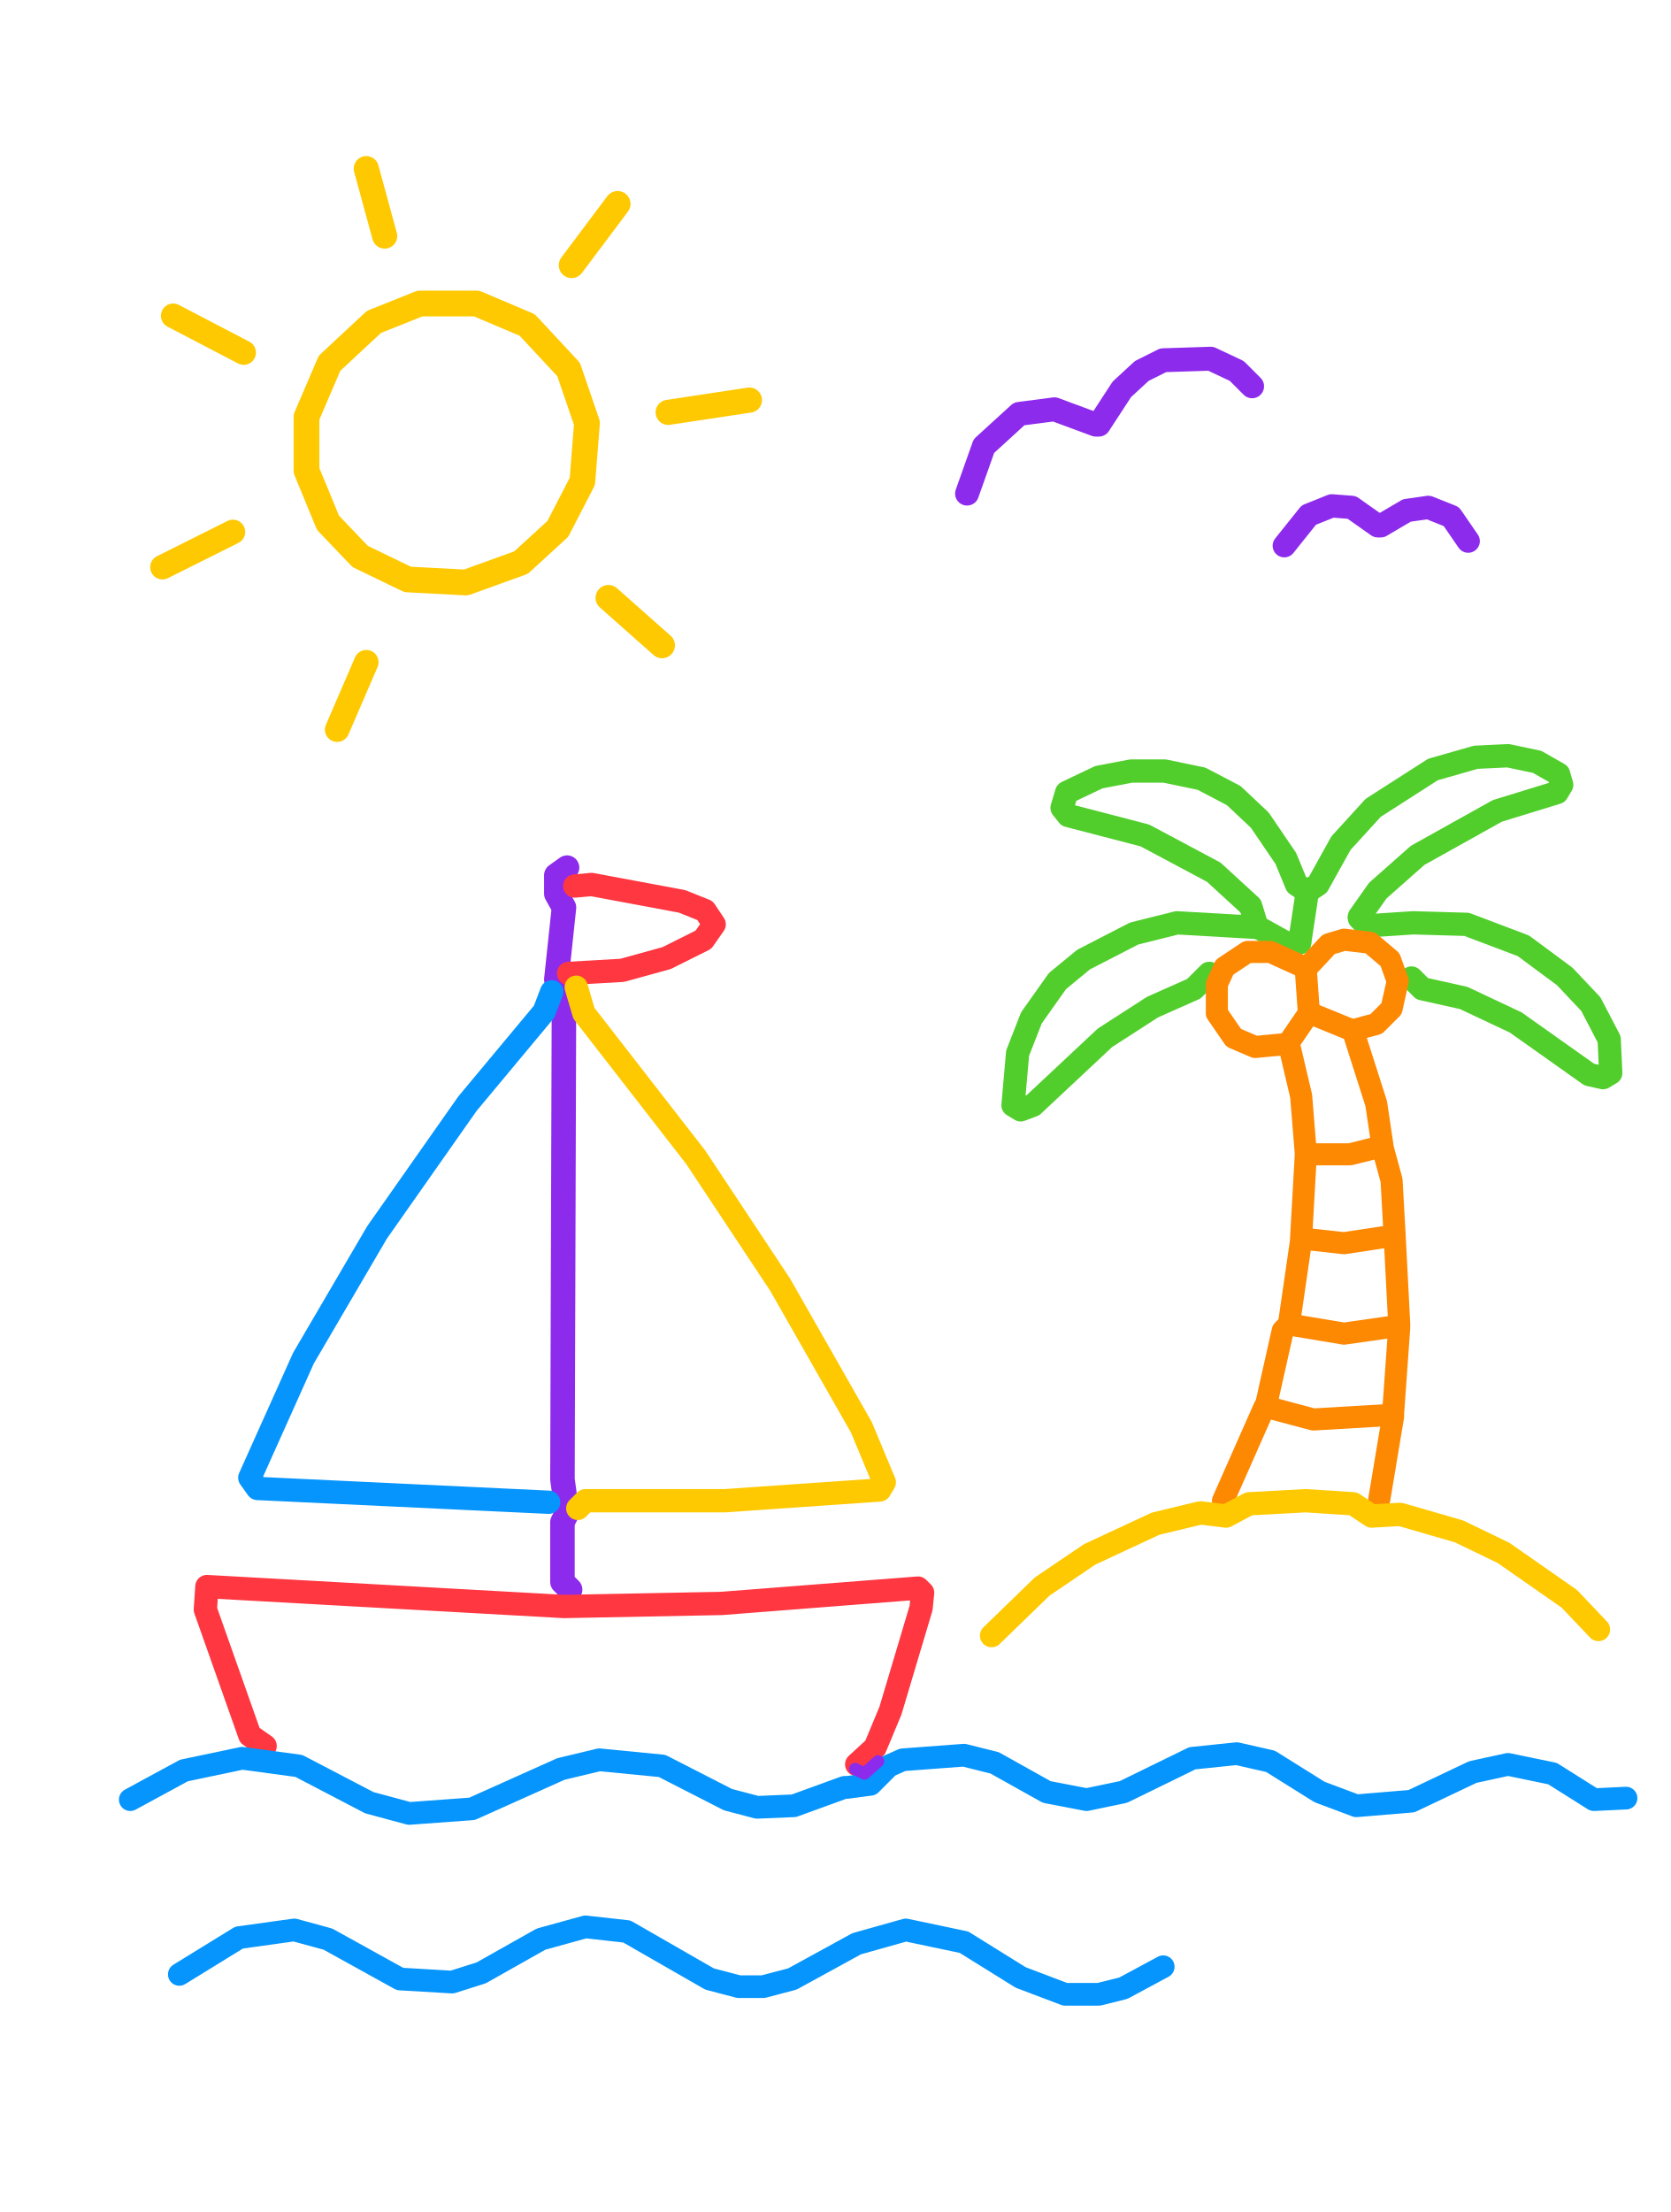
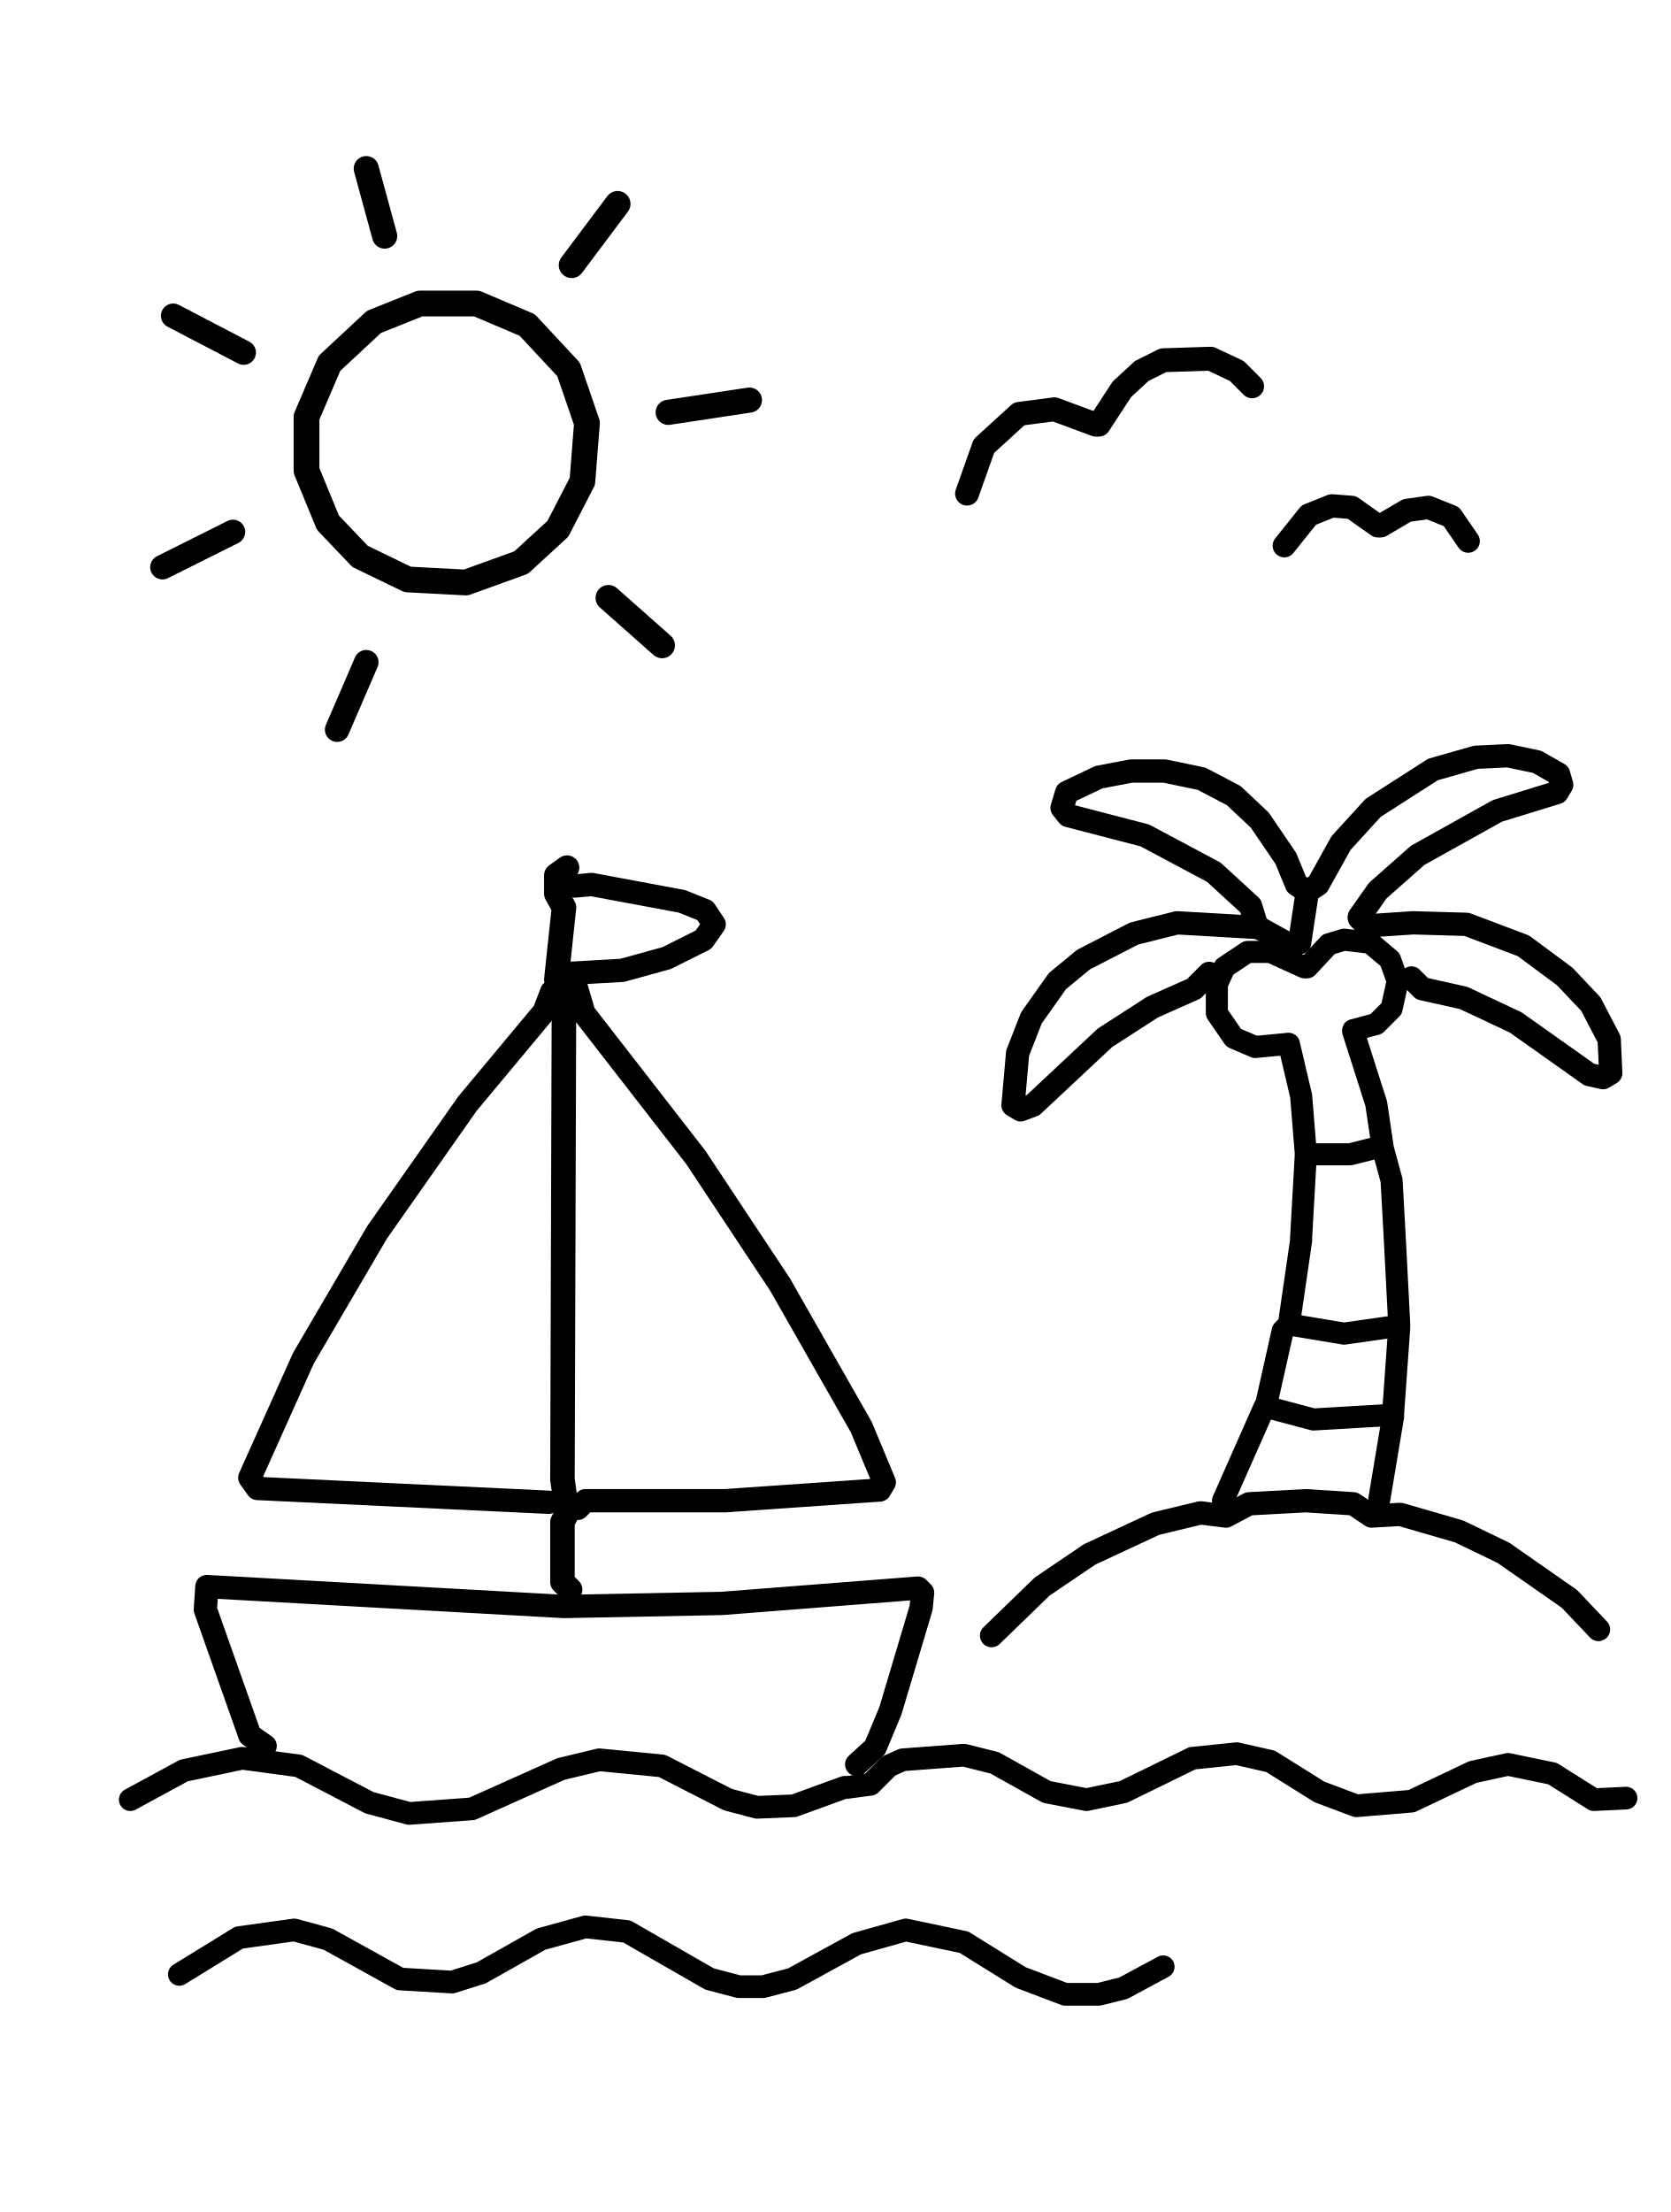
- <svg xmlns="http://www.w3.org/2000/svg" version="1.1" viewBox="0 0 1090 1443">
-   <g fill="none" stroke-linecap="round" stroke-linejoin="round" vector-effect="non-scaling-stroke">
-     <path d="M 251 154 L 239 110" stroke="#FEC901" stroke-width="16.4" />
-     <path d="M 403 133 L 373 173" stroke="#FEC901" stroke-width="16.8" />
-     <path d="M 304 380 L 266 378 L 235 363 L 214 341 L 200 307 L 200 272 L 215 237 L 244 210 L 274 198 L 311 198 L 344 212 L 371 241 L 383 276 L 380 314 L 364 345 L 340 367 L 304 380 Z" stroke="#FEC901" stroke-width="16.8" />
-     <path d="M 113 206 L 159 230" stroke="#FEC901" stroke-width="16.0" />
-     <path d="M 717 277 L 732 254 L 745 242 L 759 235 L 790 234 L 807 242 L 817 252" stroke="#8D2BED" stroke-width="15.6" />
-     <path d="M 631 322 L 642 291 L 665 270 L 688 267 L 715 277" stroke="#8D2BED" stroke-width="15.6" />
-     <path d="M 436 269 L 489 261" stroke="#FEC901" stroke-width="16.4" />
-     <path d="M 958 353 L 947 337 L 932 331 L 918 333 L 901 343" stroke="#8D2BED" stroke-width="15.2" />
-     <path d="M 899 343 L 882 331 L 869 330 L 854 336 L 838 356" stroke="#8D2BED" stroke-width="15.2" />
-     <path d="M 152 347 L 106 370" stroke="#FEC901" stroke-width="16.0" />
-     <path d="M 397 390 L 432 421" stroke="#FEC901" stroke-width="16.8" />
-     <path d="M 220 476 L 239 432" stroke="#FEC901" stroke-width="16.0" />
-     <path d="M 852 581 L 846 577 L 839 560 L 822 535 L 805 519 L 784 508 L 760 503 L 738 503 L 717 507 L 696 517 L 693 527 L 697 532 L 747 545 L 792 569 L 816 591 L 820 604" stroke="#51CE2C" stroke-width="15.2" />
-     <path d="M 887 599 L 892 604 L 922 602 L 957 603 L 994 617 L 1021 637 L 1038 655 L 1050 678 L 1051 700 L 1046 703 L 1037 701 L 989 667 L 955 651 L 928 645 L 921 638" stroke="#51CE2C" stroke-width="15.2" />
-     <path d="M 820 605 L 768 602 L 740 609 L 707 626 L 690 640 L 673 664 L 664 687 L 661 721 L 666 724 L 674 721 L 721 677 L 752 657 L 779 645 L 789 635" stroke="#51CE2C" stroke-width="15.2" />
-     <path d="M 848 615 L 853 582" stroke="#51CE2C" stroke-width="15.2" />
-     <path d="M 848 615 L 839 615 L 821 605" stroke="#51CE2C" stroke-width="15.2" />
-     <path d="M 887 598 L 899 581 L 925 558 L 977 529 L 1016 517 L 1019 512 L 1017 505 L 1003 497 L 984 493 L 963 494 L 935 502 L 896 527 L 875 550 L 860 577 L 854 581" stroke="#51CE2C" stroke-width="15.2" />
-     <path d="M 370 566 L 363 571 L 363 583 L 368 592 L 363 639 L 368 648 L 367 965 L 370 987 L 367 993 L 367 1032 L 372 1037" stroke="#8D2BED" stroke-width="16.0" />
-     <path d="M 375 578 L 386 577 L 445 588 L 460 594 L 466 603 L 459 613 L 435 625 L 406 633 L 371 635" stroke="#FE3741" stroke-width="15.2" />
-     <path d="M 840 681 L 819 683 L 805 677 L 794 661 L 794 642 L 799 631 L 814 621 L 829 621 L 851 631" stroke="#FD8802" stroke-width="14.4" />
-     <path d="M 913 864 L 910 806" stroke="#FD8802" stroke-width="14.4" />
-     <path d="M 849 809 L 841 864" stroke="#FD8802" stroke-width="14.4" />
-     <path d="M 854 660 L 852 632" stroke="#FD8802" stroke-width="14.4" />
-     <path d="M 913 866 L 909 922" stroke="#FD8802" stroke-width="14.4" />
-     <path d="M 883 672 L 898 668 L 908 658 L 912 640 L 907 626 L 894 615 L 877 613 L 867 616 L 853 631" stroke="#FD8802" stroke-width="14.4" />
-     <path d="M 855 661 L 882 672" stroke="#FD8802" stroke-width="14.4" />
-     <path d="M 841 680 L 854 661" stroke="#FD8802" stroke-width="14.4" />
-     <path d="M 910 806 L 908 770 L 902 748" stroke="#FD8802" stroke-width="14.4" />
-     <path d="M 910 806 L 877 811 L 850 808" stroke="#FD8802" stroke-width="14.4" />
-     <path d="M 798 979 L 825 918" stroke="#FD8802" stroke-width="14.4" />
-     <path d="M 826 917 L 837 868 L 841 864" stroke="#FD8802" stroke-width="14.4" />
-     <path d="M 900 978 L 909 924" stroke="#FD8802" stroke-width="14.4" />
-     <path d="M 883 673 L 898 720 L 902 747" stroke="#FD8802" stroke-width="14.4" />
-     <path d="M 841 864 L 877 870 L 912 865" stroke="#FD8802" stroke-width="14.4" />
-     <path d="M 901 748 L 881 753 L 853 753" stroke="#FD8802" stroke-width="14.4" />
-     <path d="M 827 918 L 857 926 L 908 923" stroke="#FD8802" stroke-width="14.4" />
-     <path d="M 841 681 L 849 715 L 852 752" stroke="#FD8802" stroke-width="14.4" />
-     <path d="M 849 807 L 852 754" stroke="#FD8802" stroke-width="14.4" />
-     <path d="M 377 984 L 382 979 L 473 979 L 574 972 L 577 967 L 562 931 L 509 838 L 454 755 L 381 661 L 376 644" stroke="#FEC901" stroke-width="15.2" />
-     <path d="M 360 647 L 355 660 L 305 720 L 246 804 L 198 886 L 163 964 L 168 971 L 358 980" stroke="#0695FD" stroke-width="15.2" />
-     <path d="M 914 988 L 952 999 L 981 1013 L 1024 1043 L 1043 1063" stroke="#FEC901" stroke-width="15.2" />
-     <path d="M 647 1067 L 680 1035 L 711 1014 L 754 994 L 783 987" stroke="#FEC901" stroke-width="15.2" />
-     <path d="M 784 987 L 800 989 L 815 981 L 852 979 L 883 981 L 895 989 L 912 988" stroke="#FEC901" stroke-width="15.2" />
-     <path d="M 559 1151 L 571 1140 L 581 1116 L 601 1049 L 602 1039 L 599 1036 L 471 1046 L 368 1048 L 135 1035 L 134 1050 L 163 1132 L 173 1139" stroke="#FE3741" stroke-width="15.2" />
-     <path d="M 551 1166 L 518 1178 L 494 1179 L 475 1174 L 432 1152 L 391 1148 L 366 1154 L 308 1180 L 267 1183 L 241 1176 L 195 1152 L 158 1147 L 120 1155 L 85 1174" stroke="#0695FD" stroke-width="14.8" />
-     <path d="M 1061 1173 L 1040 1174 L 1013 1157 L 984 1151 L 961 1156 L 921 1175 L 885 1178 L 861 1169 L 829 1149 L 807 1144 L 778 1147 L 733 1169 L 709 1174 L 683 1169 L 649 1150 L 629 1145 L 589 1148 L 580 1152 L 568 1164 L 553 1166" stroke="#0695FD" stroke-width="14.8" />
-     <path d="M 573 1149 L 564 1157 L 558 1154" stroke="#8D2BED" stroke-width="8.0" />
-     <path d="M 117 1288 L 156 1264 L 192 1259 L 214 1265 L 261 1291 L 295 1293 L 314 1287 L 353 1265 L 382 1257 L 409 1260 L 463 1291 L 482 1296 L 498 1296 L 517 1291 L 559 1268 L 591 1259 L 629 1267 L 666 1290 L 695 1301 L 717 1301 L 733 1297 L 759 1283" stroke="#0695FD" stroke-width="14.8" />
-   </g>
+ <svg xmlns="http://www.w3.org/2000/svg" version="1.1" viewBox="0.00 0.00 1090.00 1443.00">
+   <path d="M 251.000 154.000 L 239.000 110.000" fill="none" stroke="#000000" stroke-width="16.400" stroke-linecap="round" stroke-linejoin="round" />
+   <path d="M 403.000 133.000 L 373.000 173.000" fill="none" stroke="#000000" stroke-width="16.800" stroke-linecap="round" stroke-linejoin="round" />
+   <path d="M 304.000 380.000 L 266.000 378.000 L 235.000 363.000 L 214.000 341.000 L 200.000 307.000 L 200.000 272.000 L 215.000 237.000 L 244.000 210.000 L 274.000 198.000 L 311.000 198.000 L 344.000 212.000 L 371.000 241.000 L 383.000 276.000 L 380.000 314.000 L 364.000 345.000 L 340.000 367.000 L 304.000 380.000" fill="none" stroke="#000000" stroke-width="16.800" stroke-linecap="round" stroke-linejoin="round" />
+   <path d="M 113.000 206.000 L 159.000 230.000" fill="none" stroke="#000000" stroke-width="16.000" stroke-linecap="round" stroke-linejoin="round" />
+   <path d="M 717.000 277.000 L 732.000 254.000 L 745.000 242.000 L 759.000 235.000 L 790.000 234.000 L 807.000 242.000 L 817.000 252.000" fill="none" stroke="#000000" stroke-width="15.600" stroke-linecap="round" stroke-linejoin="round" />
+   <path d="M 631.000 322.000 L 642.000 291.000 L 665.000 270.000 L 688.000 267.000 L 715.000 277.000" fill="none" stroke="#000000" stroke-width="15.600" stroke-linecap="round" stroke-linejoin="round" />
+   <path d="M 436.000 269.000 L 489.000 261.000" fill="none" stroke="#000000" stroke-width="16.400" stroke-linecap="round" stroke-linejoin="round" />
+   <path d="M 958.000 353.000 L 947.000 337.000 L 932.000 331.000 L 918.000 333.000 L 901.000 343.000" fill="none" stroke="#000000" stroke-width="15.200" stroke-linecap="round" stroke-linejoin="round" />
+   <path d="M 899.000 343.000 L 882.000 331.000 L 869.000 330.000 L 854.000 336.000 L 838.000 356.000" fill="none" stroke="#000000" stroke-width="15.200" stroke-linecap="round" stroke-linejoin="round" />
+   <path d="M 152.000 347.000 L 106.000 370.000" fill="none" stroke="#000000" stroke-width="16.000" stroke-linecap="round" stroke-linejoin="round" />
+   <path d="M 397.000 390.000 L 432.000 421.000" fill="none" stroke="#000000" stroke-width="16.800" stroke-linecap="round" stroke-linejoin="round" />
+   <path d="M 220.000 476.000 L 239.000 432.000" fill="none" stroke="#000000" stroke-width="16.000" stroke-linecap="round" stroke-linejoin="round" />
+   <path d="M 852.000 581.000 L 846.000 577.000 L 839.000 560.000 L 822.000 535.000 L 805.000 519.000 L 784.000 508.000 L 760.000 503.000 L 738.000 503.000 L 717.000 507.000 L 696.000 517.000 L 693.000 527.000 L 697.000 532.000 L 747.000 545.000 L 792.000 569.000 L 816.000 591.000 L 820.000 604.000" fill="none" stroke="#000000" stroke-width="15.200" stroke-linecap="round" stroke-linejoin="round" />
+   <path d="M 887.000 599.000 L 892.000 604.000 L 922.000 602.000 L 957.000 603.000 L 994.000 617.000 L 1021.000 637.000 L 1038.000 655.000 L 1050.000 678.000 L 1051.000 700.000 L 1046.000 703.000 L 1037.000 701.000 L 989.000 667.000 L 955.000 651.000 L 928.000 645.000 L 921.000 638.000" fill="none" stroke="#000000" stroke-width="15.200" stroke-linecap="round" stroke-linejoin="round" />
+   <path d="M 820.000 605.000 L 768.000 602.000 L 740.000 609.000 L 707.000 626.000 L 690.000 640.000 L 673.000 664.000 L 664.000 687.000 L 661.000 721.000 L 666.000 724.000 L 674.000 721.000 L 721.000 677.000 L 752.000 657.000 L 779.000 645.000 L 789.000 635.000" fill="none" stroke="#000000" stroke-width="15.200" stroke-linecap="round" stroke-linejoin="round" />
+   <path d="M 887.000 598.000 L 899.000 581.000 L 925.000 558.000 L 977.000 529.000 L 1016.000 517.000 L 1019.000 512.000 L 1017.000 505.000 L 1003.000 497.000 L 984.000 493.000 L 963.000 494.000 L 935.000 502.000 L 896.000 527.000 L 875.000 550.000 L 860.000 577.000 L 854.000 581.000" fill="none" stroke="#000000" stroke-width="15.200" stroke-linecap="round" stroke-linejoin="round" />
+   <path d="M 370.000 566.000 L 363.000 571.000 L 363.000 583.000 L 368.000 592.000 L 363.000 639.000 L 368.000 648.000 L 367.000 965.000 L 370.000 987.000 L 367.000 993.000 L 367.000 1032.000 L 372.000 1037.000" fill="none" stroke="#000000" stroke-width="16.000" stroke-linecap="round" stroke-linejoin="round" />
+   <path d="M 375.000 578.000 L 386.000 577.000 L 445.000 588.000 L 460.000 594.000 L 466.000 603.000 L 459.000 613.000 L 435.000 625.000 L 406.000 633.000 L 371.000 635.000" fill="none" stroke="#000000" stroke-width="15.200" stroke-linecap="round" stroke-linejoin="round" />
+   <path d="M 840.000 681.000 L 819.000 683.000 L 805.000 677.000 L 794.000 661.000 L 794.000 642.000 L 799.000 631.000 L 814.000 621.000 L 829.000 621.000 L 851.000 631.000" fill="none" stroke="#000000" stroke-width="14.400" stroke-linecap="round" stroke-linejoin="round" />
+   <path d="M 849.000 809.000 L 841.000 864.000" fill="none" stroke="#000000" stroke-width="14.400" stroke-linecap="round" stroke-linejoin="round" />
+   <path d="M 913.000 866.000 L 909.000 922.000" fill="none" stroke="#000000" stroke-width="14.400" stroke-linecap="round" stroke-linejoin="round" />
+   <path d="M 883.000 672.000 L 898.000 668.000 L 908.000 658.000 L 912.000 640.000 L 907.000 626.000 L 894.000 615.000 L 877.000 613.000 L 867.000 616.000 L 853.000 631.000" fill="none" stroke="#000000" stroke-width="14.400" stroke-linecap="round" stroke-linejoin="round" />
+   <path d="M 798.000 979.000 L 825.000 918.000" fill="none" stroke="#000000" stroke-width="14.400" stroke-linecap="round" stroke-linejoin="round" />
+   <path d="M 826.000 917.000 L 837.000 868.000 L 841.000 864.000" fill="none" stroke="#000000" stroke-width="14.400" stroke-linecap="round" stroke-linejoin="round" />
+   <path d="M 900.000 978.000 L 909.000 924.000" fill="none" stroke="#000000" stroke-width="14.400" stroke-linecap="round" stroke-linejoin="round" />
+   <path d="M 883.000 673.000 L 898.000 720.000 L 902.000 747.000" fill="none" stroke="#000000" stroke-width="14.400" stroke-linecap="round" stroke-linejoin="round" />
+   <path d="M 841.000 864.000 L 877.000 870.000 L 912.000 865.000" fill="none" stroke="#000000" stroke-width="14.400" stroke-linecap="round" stroke-linejoin="round" />
+   <path d="M 901.000 748.000 L 881.000 753.000 L 853.000 753.000" fill="none" stroke="#000000" stroke-width="14.400" stroke-linecap="round" stroke-linejoin="round" />
+   <path d="M 827.000 918.000 L 857.000 926.000 L 908.000 923.000" fill="none" stroke="#000000" stroke-width="14.400" stroke-linecap="round" stroke-linejoin="round" />
+   <path d="M 841.000 681.000 L 849.000 715.000 L 852.000 752.000" fill="none" stroke="#000000" stroke-width="14.400" stroke-linecap="round" stroke-linejoin="round" />
+   <path d="M 849.000 807.000 L 852.000 754.000" fill="none" stroke="#000000" stroke-width="14.400" stroke-linecap="round" stroke-linejoin="round" />
+   <path d="M 377.000 984.000 L 382.000 979.000 L 473.000 979.000 L 574.000 972.000 L 577.000 967.000 L 562.000 931.000 L 509.000 838.000 L 454.000 755.000 L 381.000 661.000 L 376.000 644.000" fill="none" stroke="#000000" stroke-width="15.200" stroke-linecap="round" stroke-linejoin="round" />
+   <path d="M 360.000 647.000 L 355.000 660.000 L 305.000 720.000 L 246.000 804.000 L 198.000 886.000 L 163.000 964.000 L 168.000 971.000 L 358.000 980.000" fill="none" stroke="#000000" stroke-width="15.200" stroke-linecap="round" stroke-linejoin="round" />
+   <path d="M 914.000 988.000 L 952.000 999.000 L 981.000 1013.000 L 1024.000 1043.000 L 1043.000 1063.000" fill="none" stroke="#000000" stroke-width="15.200" stroke-linecap="round" stroke-linejoin="round" />
+   <path d="M 647.000 1067.000 L 680.000 1035.000 L 711.000 1014.000 L 754.000 994.000 L 783.000 987.000" fill="none" stroke="#000000" stroke-width="15.200" stroke-linecap="round" stroke-linejoin="round" />
+   <path d="M 784.000 987.000 L 800.000 989.000 L 815.000 981.000 L 852.000 979.000 L 883.000 981.000 L 895.000 989.000 L 912.000 988.000" fill="none" stroke="#000000" stroke-width="15.200" stroke-linecap="round" stroke-linejoin="round" />
+   <path d="M 559.000 1151.000 L 571.000 1140.000 L 581.000 1116.000 L 601.000 1049.000 L 602.000 1039.000 L 599.000 1036.000 L 471.000 1046.000 L 368.000 1048.000 L 135.000 1035.000 L 134.000 1050.000 L 163.000 1132.000 L 173.000 1139.000" fill="none" stroke="#000000" stroke-width="15.200" stroke-linecap="round" stroke-linejoin="round" />
+   <path d="M 551.000 1166.000 L 518.000 1178.000 L 494.000 1179.000 L 475.000 1174.000 L 432.000 1152.000 L 391.000 1148.000 L 366.000 1154.000 L 308.000 1180.000 L 267.000 1183.000 L 241.000 1176.000 L 195.000 1152.000 L 158.000 1147.000 L 120.000 1155.000 L 85.000 1174.000" fill="none" stroke="#000000" stroke-width="14.800" stroke-linecap="round" stroke-linejoin="round" />
+   <path d="M 1061.000 1173.000 L 1040.000 1174.000 L 1013.000 1157.000 L 984.000 1151.000 L 961.000 1156.000 L 921.000 1175.000 L 885.000 1178.000 L 861.000 1169.000 L 829.000 1149.000 L 807.000 1144.000 L 778.000 1147.000 L 733.000 1169.000 L 709.000 1174.000 L 683.000 1169.000 L 649.000 1150.000 L 629.000 1145.000 L 589.000 1148.000 L 580.000 1152.000 L 568.000 1164.000 L 553.000 1166.000" fill="none" stroke="#000000" stroke-width="14.800" stroke-linecap="round" stroke-linejoin="round" />
+   <path d="M 117.000 1288.000 L 156.000 1264.000 L 192.000 1259.000 L 214.000 1265.000 L 261.000 1291.000 L 295.000 1293.000 L 314.000 1287.000 L 353.000 1265.000 L 382.000 1257.000 L 409.000 1260.000 L 463.000 1291.000 L 482.000 1296.000 L 498.000 1296.000 L 517.000 1291.000 L 559.000 1268.000 L 591.000 1259.000 L 629.000 1267.000 L 666.000 1290.000 L 695.000 1301.000 L 717.000 1301.000 L 733.000 1297.000 L 759.000 1283.000" fill="none" stroke="#000000" stroke-width="14.800" stroke-linecap="round" stroke-linejoin="round" />
+   <path d="M 853.000 582.000 L 848.000 615.000 L 839.000 615.000 L 821.000 605.000" fill="none" stroke="#000000" stroke-width="15.200" stroke-linecap="round" stroke-linejoin="round" />
+   <path d="M 913.000 864.000 L 910.000 806.000 L 908.000 770.000 L 902.000 748.000" fill="none" stroke="#000000" stroke-width="14.400" stroke-linecap="round" stroke-linejoin="round" />
</svg>
